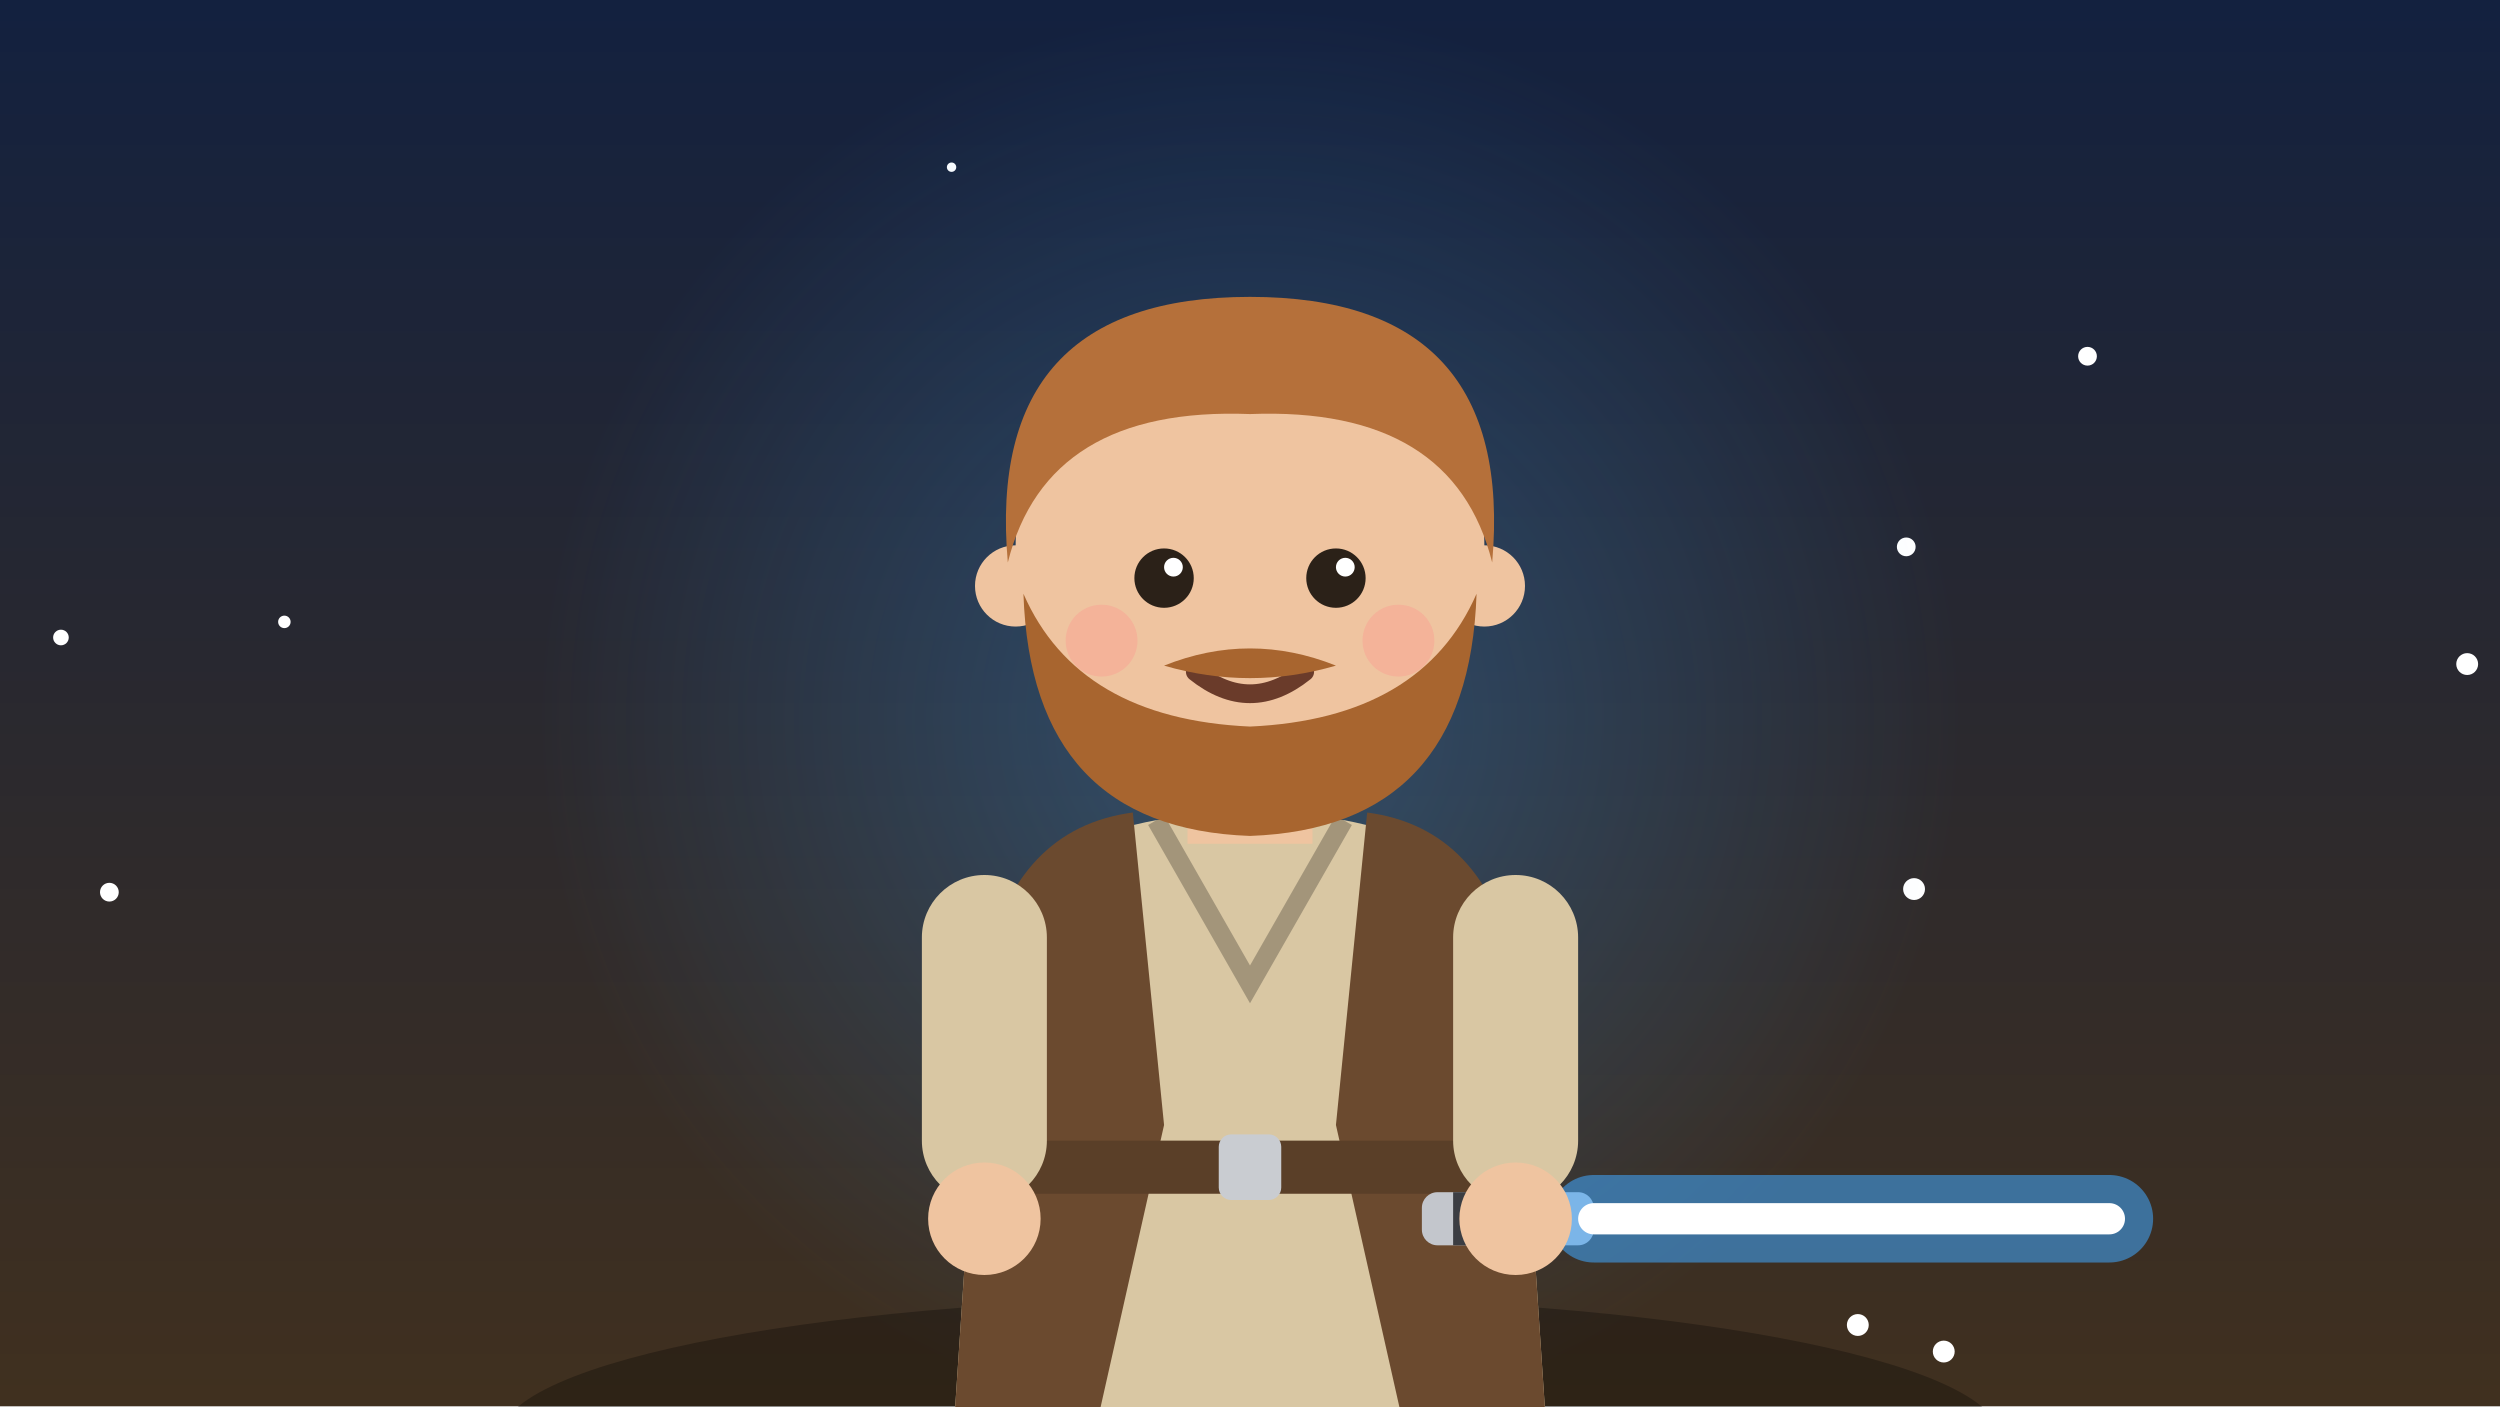
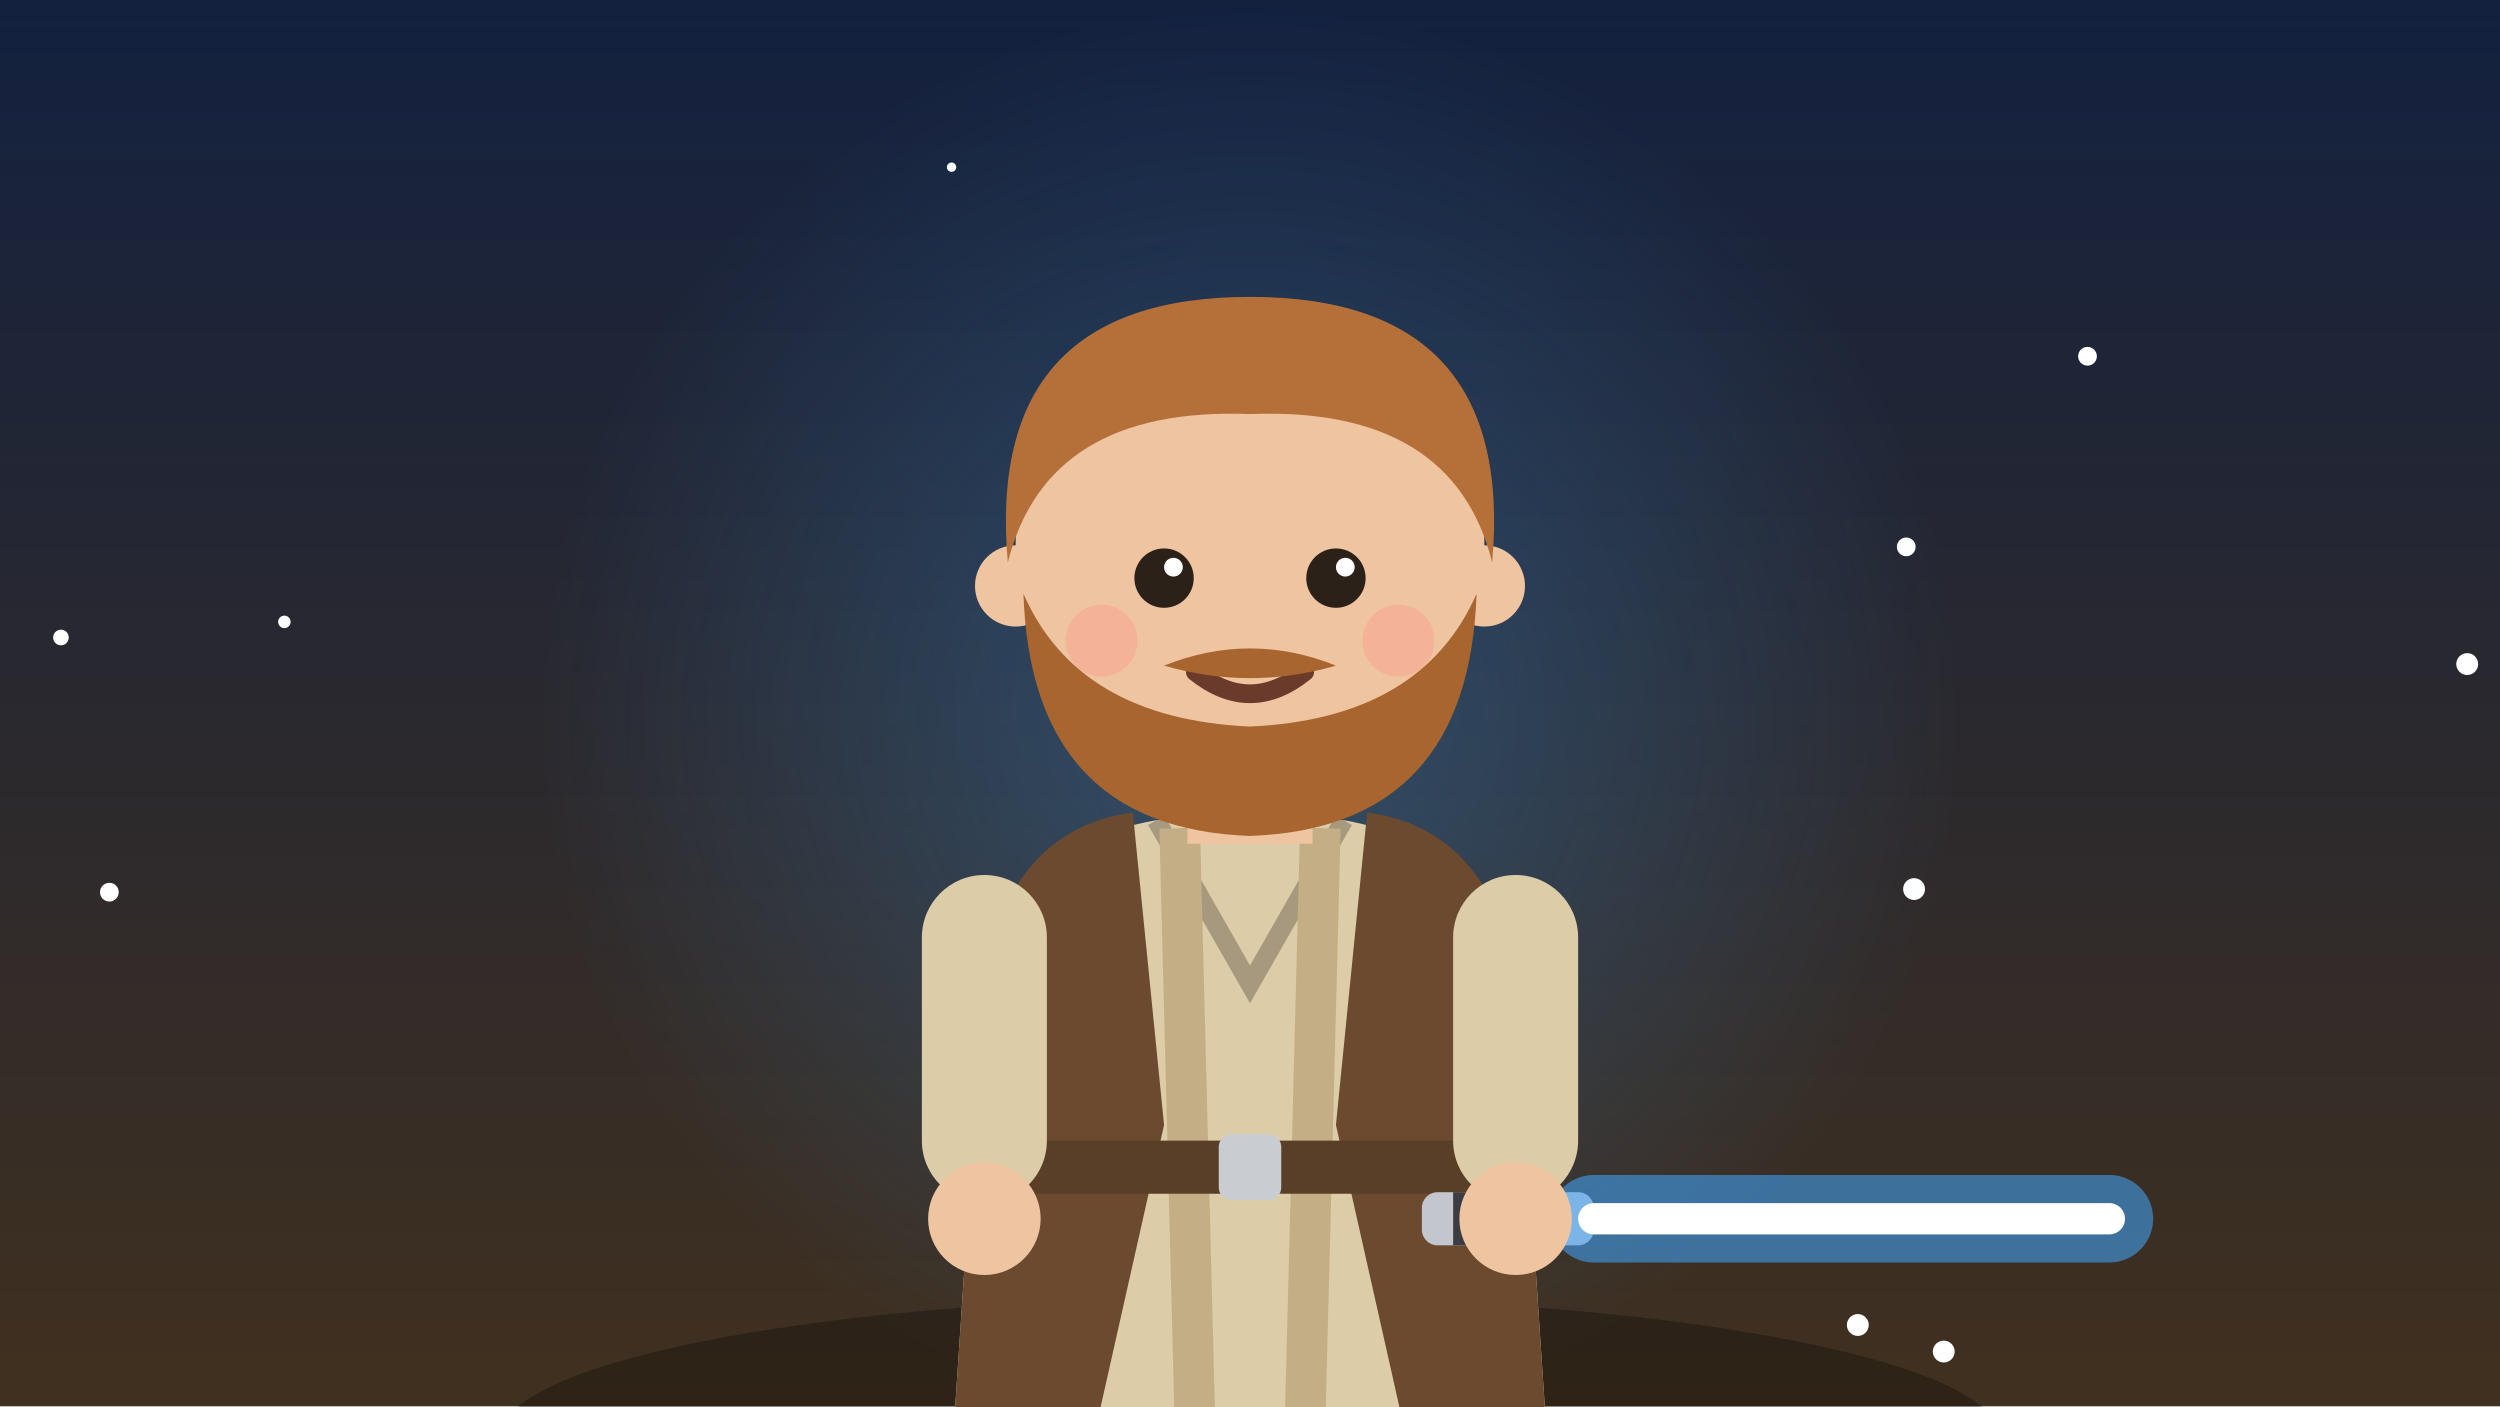
<svg xmlns="http://www.w3.org/2000/svg" viewBox="0 0 160 90" role="img" aria-label="Obi-Wan Kenobi">
  <style>.tw{animation:tw 3.6s ease-in-out infinite}@keyframes tw{50%{opacity:.2}}
.bob{animation:bob 3.4s ease-in-out infinite}@keyframes bob{50%{transform:translateY(-1.3px)}}
.blink{transform-box:fill-box;transform-origin:center;animation:blink 5s infinite}@keyframes blink{0%,93%,100%{transform:scaleY(1)}96%{transform:scaleY(.1)}}
.glow{animation:glow 1.3s ease-in-out infinite}@keyframes glow{50%{opacity:.72}}
.pulse{animation:pulse 4s ease-in-out infinite}@keyframes pulse{50%{opacity:.55}}
@media (prefers-reduced-motion:reduce){*{animation:none!important}}.ra{transform-origin:97px 57px;animation:g 4.6s ease-in-out infinite;animation-delay:-0.6s}@keyframes g{0%,40%,100%{transform:rotate(-32deg)}55%{transform:rotate(-118deg)}68%{transform:rotate(-14deg)}80%{transform:rotate(-32deg)}}.la{transform-origin:63px 58px;animation:la 3.6s ease-in-out infinite}@keyframes la{50%{transform:rotate(5deg)}}.glint{opacity:.15;animation:glint 4s ease-in-out infinite}@keyframes glint{50%{opacity:.75}}.cape{transform-origin:80px 54px;animation:cape 4s ease-in-out infinite}@keyframes cape{50%{transform:skewX(-3deg)}}.led{animation:led 1.4s steps(1) infinite}@keyframes led{50%{opacity:.2}}</style>
  <defs>
    <linearGradient id="bg" x1="0" y1="0" x2="0" y2="1">
      <stop offset="0" stop-color="#13213f" />
      <stop offset="1" stop-color="#40301f" />
    </linearGradient>
    <radialGradient id="halo" cx=".5" cy=".5" r=".5">
      <stop offset="0" stop-color="#3fa8ff" stop-opacity=".3" />
      <stop offset="1" stop-color="#3fa8ff" stop-opacity="0" />
    </radialGradient>
  </defs>
  <rect width="160" height="90" fill="url(#bg)" />
  <circle class="tw" cx="3.9" cy="40.8" r="0.5" fill="#fff" style="animation-delay:-0.8s" />
  <circle class="tw" cx="118.9" cy="84.8" r="0.7" fill="#fff" style="animation-delay:-3.7s" />
  <circle class="tw" cx="87.4" cy="45.6" r="0.4" fill="#fff" style="animation-delay:-1s" />
  <circle class="tw" cx="106.9" cy="78.1" r="0.7" fill="#fff" style="animation-delay:-3s" />
  <circle class="tw" cx="124.4" cy="86.5" r="0.7" fill="#fff" style="animation-delay:-3.3s" />
  <circle class="tw" cx="60.9" cy="10.7" r="0.3" fill="#fff" style="animation-delay:-2.7s" />
  <circle class="tw" cx="67.7" cy="75.4" r="0.5" fill="#fff" style="animation-delay:-1.8s" />
  <circle class="tw" cx="122.5" cy="56.9" r="0.7" fill="#fff" style="animation-delay:-3.7s" />
  <circle class="tw" cx="157.9" cy="42.5" r="0.7" fill="#fff" style="animation-delay:-3.1s" />
  <circle class="tw" cx="83.8" cy="39.8" r="0.8" fill="#fff" style="animation-delay:-3.9s" />
  <circle class="tw" cx="18.2" cy="39.8" r="0.4" fill="#fff" style="animation-delay:-1.1s" />
  <circle class="tw" cx="7" cy="57.1" r="0.6" fill="#fff" style="animation-delay:-2.1s" />
  <circle class="tw" cx="133.6" cy="22.8" r="0.6" fill="#fff" style="animation-delay:-3.2s" />
  <circle class="tw" cx="88.7" cy="56.2" r="0.5" fill="#fff" style="animation-delay:-3.8s" />
  <circle class="tw" cx="87.6" cy="34.3" r="0.7" fill="#fff" style="animation-delay:-3.4s" />
  <circle class="tw" cx="122" cy="35" r="0.6" fill="#fff" style="animation-delay:-1.4s" />
  <circle class="pulse" cx="80" cy="46" r="46" fill="url(#halo)" />
  <ellipse cx="80" cy="92" rx="48" ry="9" fill="#000" opacity=".28" />
  <g class="bob">
-     <path d="M61 92 L63 62 Q65 52 80 52 Q95 52 97 62 L99 92Z" fill="#d9c7a3" />
+     <path d="M61 92 L63 62 Q65 52 80 52 Q95 52 97 62 L99 92Z" fill="#ddcca8" />
    <path d="M61 92 L63 62 Q65 53 72.5 52 L74.5 72 L70 92Z" fill="#6b4a2f" />
    <path d="M99 92 L97 62 Q95 53 87.5 52 L85.5 72 L90 92Z" fill="#6b4a2f" />
    <path d="M74 52.5 L80 63 L86 52.5" stroke="rgba(0,0,0,.25)" stroke-width="1.2" fill="none" />
+     <path d="M75.5 53 L76.5 92 M84.5 53 L83.5 92" stroke="#c4ae86" stroke-width="2.6" />
    <rect x="62.5" y="73" width="35" height="3.4" fill="#5a3f28" />
    <rect x="78" y="72.6" width="4" height="4.2" rx=".8" fill="#c9ccd1" />
    <g class="la">
-       <rect x="59" y="56" width="8" height="21" rx="4" fill="#d9c7a3" />
+       <rect x="59" y="56" width="8" height="21" rx="4" fill="#ddcca8" />
      <circle cx="63" cy="78" r="3.6" fill="#efc4a0" />
    </g>
    <rect x="76" y="46" width="8" height="8" fill="#efc4a0" />
    <circle cx="65" cy="37.5" r="2.6" fill="#efc4a0" />
    <circle cx="95" cy="37.5" r="2.6" fill="#efc4a0" />
    <circle cx="80" cy="35" r="15" fill="#efc4a0" />
    <g class="blink">
      <circle cx="74.5" cy="37" r="1.9" fill="#2b2118" />
      <circle cx="85.5" cy="37" r="1.9" fill="#2b2118" />
      <circle cx="75.1" cy="36.3" r="0.6" fill="#fff" />
      <circle cx="86.1" cy="36.3" r="0.6" fill="#fff" />
    </g>
    <path d="M76.5 43 Q80 45.8 83.5 43" stroke="#6a3b2a" stroke-width="1.2" fill="none" stroke-linecap="round" />
    <circle cx="70.5" cy="41" r="2.3" fill="#ff8a8a" opacity=".3" />
    <circle cx="89.5" cy="41" r="2.3" fill="#ff8a8a" opacity=".3" />
    <path d="M65.5 38 Q66 53 80 53.5 Q94 53 94.5 38 Q91 46 80 46.5 Q69 46 65.5 38Z" fill="#a8652f" />
    <path d="M74.5 42.6 Q80 40.4 85.5 42.6 Q80 44.2 74.5 42.6Z" fill="#a8652f" />
    <path d="M64.5 36 Q63 19 80 19 Q97 19 95.5 36 Q93 26 80 26.5 Q67 26 64.5 36Z" fill="#b5703a" />
    <g class="ra">
-       <rect x="93" y="56" width="8" height="21" rx="4" fill="#d9c7a3" />
+       <rect x="93" y="56" width="8" height="21" rx="4" fill="#ddcca8" />
      <rect x="91" y="76.3" width="11" height="3.4" rx="1" fill="#c3c6cc" />
      <rect x="93" y="76.3" width="2" height="3.4" fill="#3b3d42" />
      <g class="glow">
        <line x1="102" y1="78" x2="135" y2="78" stroke="#3fa8ff" stroke-width="5.6" stroke-linecap="round" opacity=".55" />
        <line x1="102" y1="78" x2="135" y2="78" stroke="#fff" stroke-width="2" stroke-linecap="round" />
      </g>
      <circle cx="97" cy="78" r="3.6" fill="#efc4a0" />
    </g>
  </g>
</svg>
